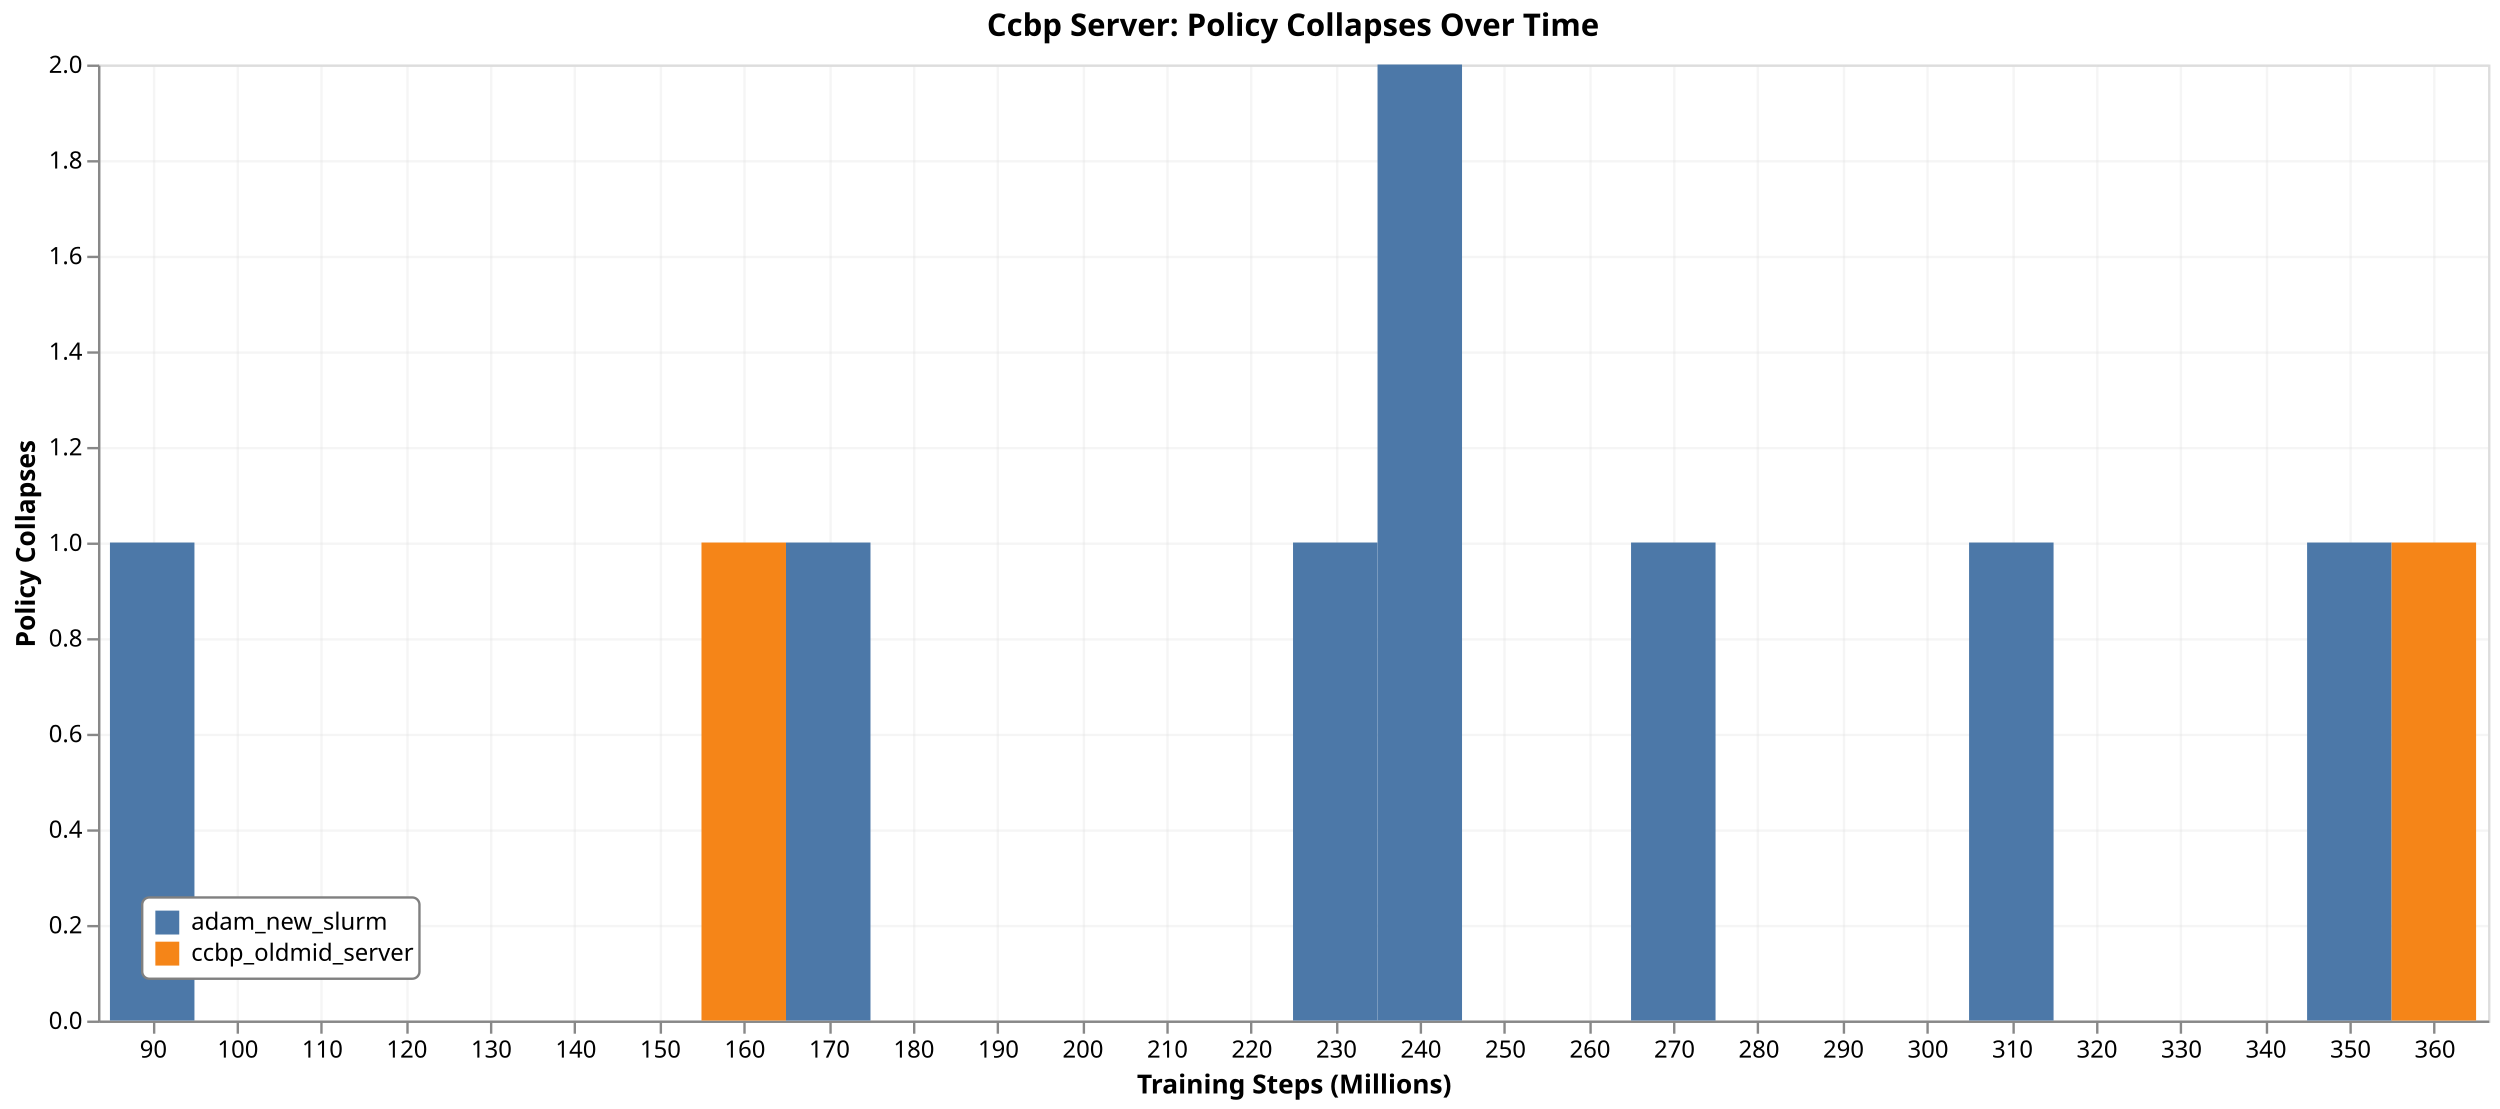
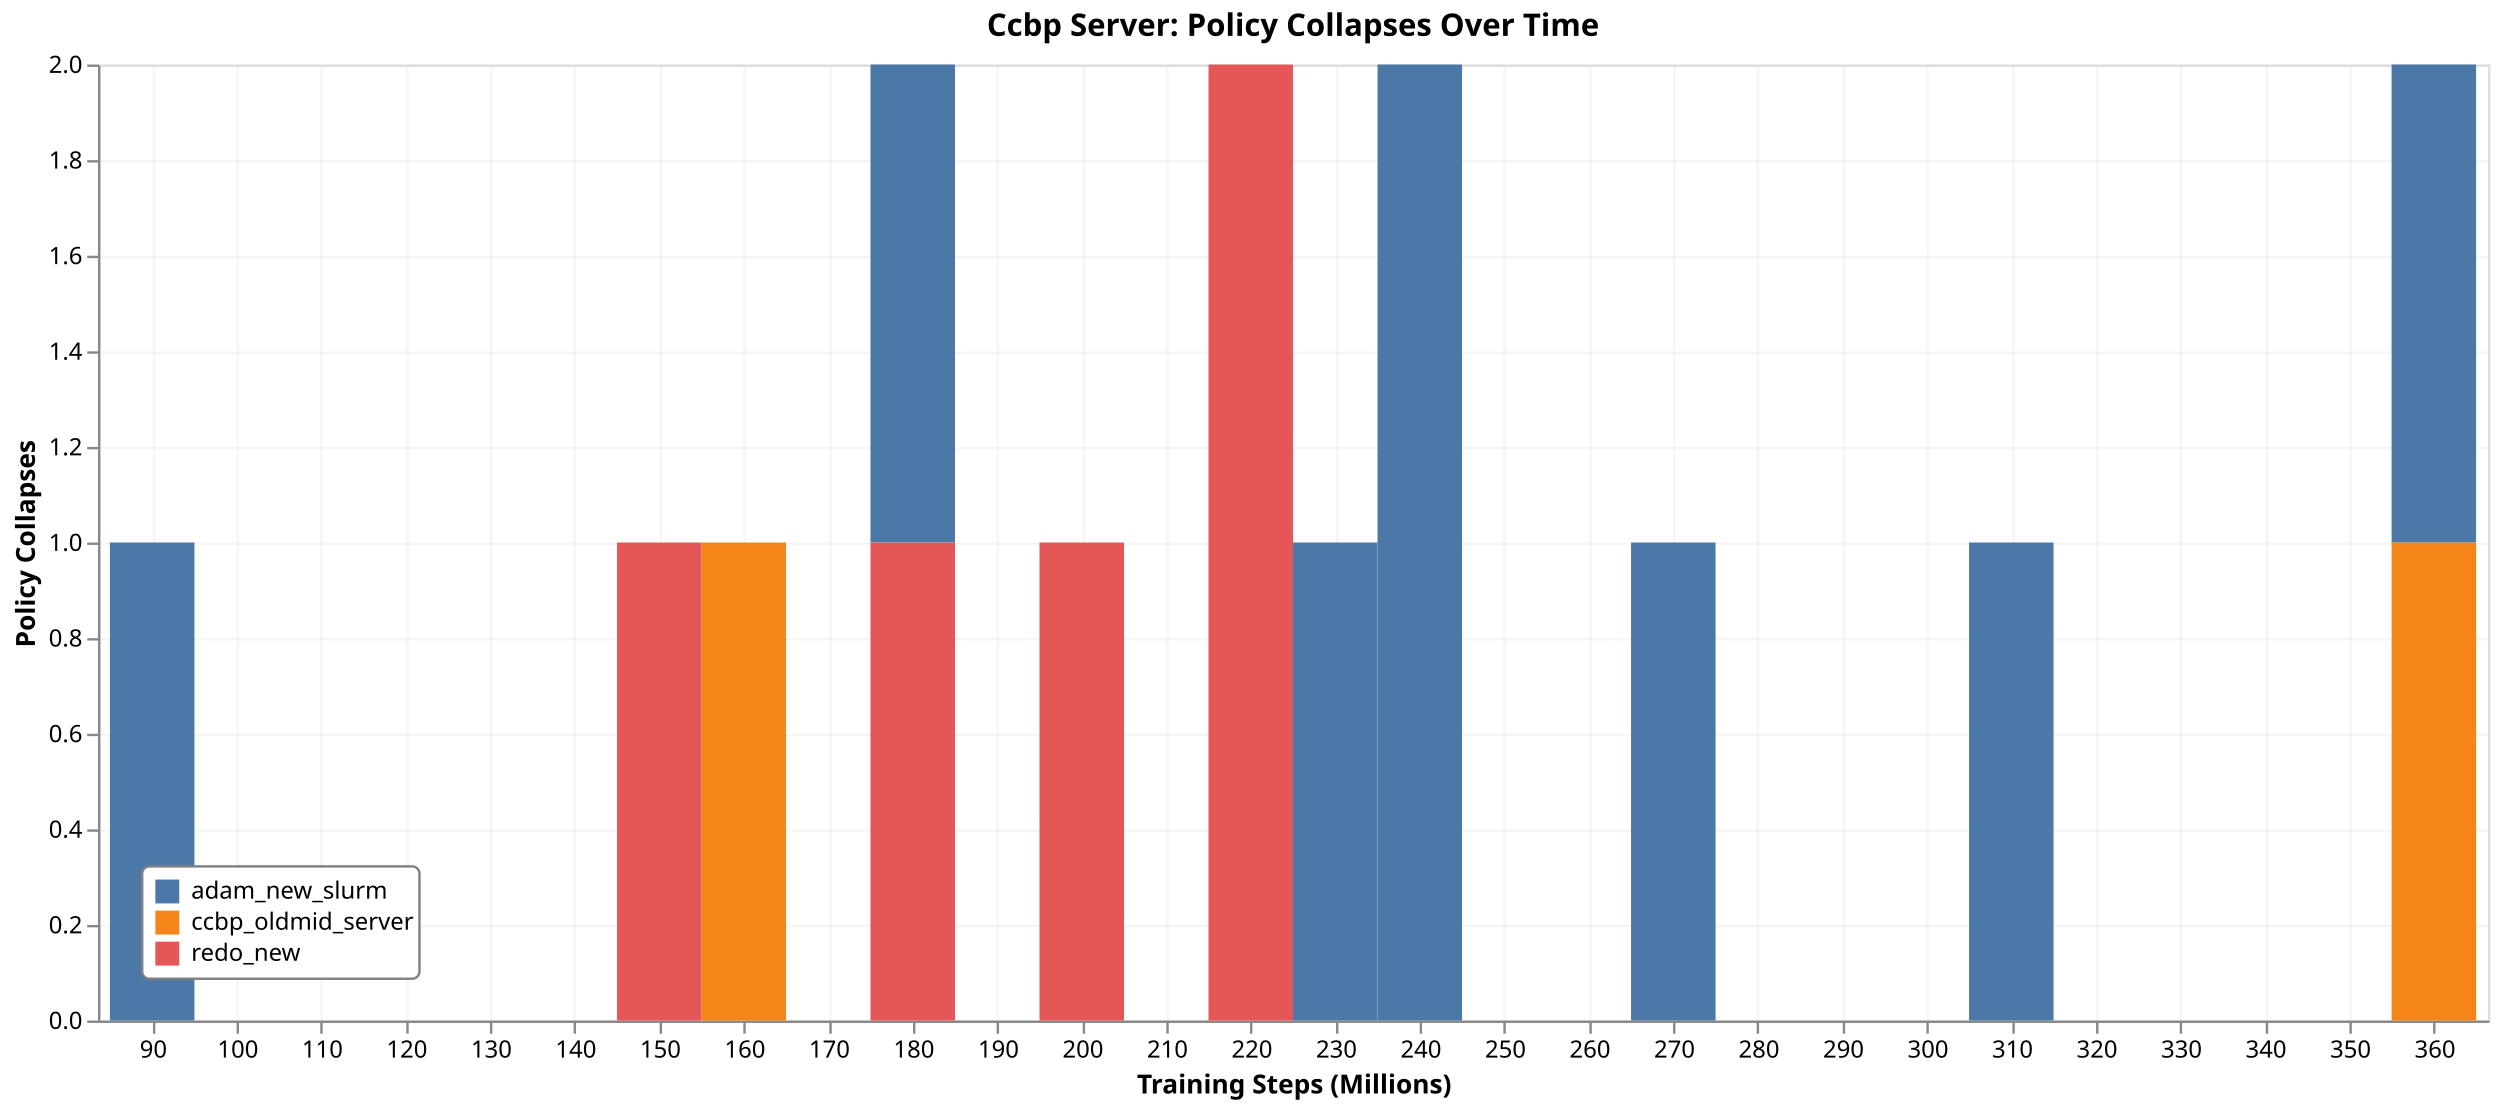
<svg xmlns="http://www.w3.org/2000/svg" version="1.1" class="marks" width="1046" height="464" viewBox="0 0 1046 464">
  <rect width="1046" height="464" fill="white" />
  <g fill="none" stroke-miterlimit="10" transform="translate(41,27)">
    <g class="mark-group role-frame root" role="graphics-object" aria-roledescription="group mark container">
      <g transform="translate(0,0)">
        <path class="background" aria-hidden="true" d="M0.5,0.5h1000v400h-1000Z" stroke="#ddd" />
        <g>
          <g class="mark-group role-axis" aria-hidden="true">
            <g transform="translate(0.5,400.5)">
              <path class="background" aria-hidden="true" d="M0,0h0v0h0Z" pointer-events="none" />
              <g>
                <g class="mark-rule role-axis-grid" pointer-events="none">
                  <line transform="translate(23,-400)" x2="0" y2="400" stroke="#ddd" stroke-opacity="0.3" stroke-width="1" opacity="1" />
                  <line transform="translate(58,-400)" x2="0" y2="400" stroke="#ddd" stroke-opacity="0.3" stroke-width="1" opacity="1" />
                  <line transform="translate(93,-400)" x2="0" y2="400" stroke="#ddd" stroke-opacity="0.3" stroke-width="1" opacity="1" />
                  <line transform="translate(129,-400)" x2="0" y2="400" stroke="#ddd" stroke-opacity="0.3" stroke-width="1" opacity="1" />
                  <line transform="translate(164,-400)" x2="0" y2="400" stroke="#ddd" stroke-opacity="0.3" stroke-width="1" opacity="1" />
                  <line transform="translate(199,-400)" x2="0" y2="400" stroke="#ddd" stroke-opacity="0.3" stroke-width="1" opacity="1" />
                  <line transform="translate(235,-400)" x2="0" y2="400" stroke="#ddd" stroke-opacity="0.3" stroke-width="1" opacity="1" />
                  <line transform="translate(270,-400)" x2="0" y2="400" stroke="#ddd" stroke-opacity="0.3" stroke-width="1" opacity="1" />
                  <line transform="translate(306,-400)" x2="0" y2="400" stroke="#ddd" stroke-opacity="0.3" stroke-width="1" opacity="1" />
                  <line transform="translate(341,-400)" x2="0" y2="400" stroke="#ddd" stroke-opacity="0.3" stroke-width="1" opacity="1" />
                  <line transform="translate(376,-400)" x2="0" y2="400" stroke="#ddd" stroke-opacity="0.3" stroke-width="1" opacity="1" />
                  <line transform="translate(412,-400)" x2="0" y2="400" stroke="#ddd" stroke-opacity="0.3" stroke-width="1" opacity="1" />
                  <line transform="translate(447,-400)" x2="0" y2="400" stroke="#ddd" stroke-opacity="0.3" stroke-width="1" opacity="1" />
                  <line transform="translate(482,-400)" x2="0" y2="400" stroke="#ddd" stroke-opacity="0.3" stroke-width="1" opacity="1" />
                  <line transform="translate(518,-400)" x2="0" y2="400" stroke="#ddd" stroke-opacity="0.3" stroke-width="1" opacity="1" />
                  <line transform="translate(553,-400)" x2="0" y2="400" stroke="#ddd" stroke-opacity="0.3" stroke-width="1" opacity="1" />
                  <line transform="translate(588,-400)" x2="0" y2="400" stroke="#ddd" stroke-opacity="0.3" stroke-width="1" opacity="1" />
                  <line transform="translate(624,-400)" x2="0" y2="400" stroke="#ddd" stroke-opacity="0.3" stroke-width="1" opacity="1" />
                  <line transform="translate(659,-400)" x2="0" y2="400" stroke="#ddd" stroke-opacity="0.3" stroke-width="1" opacity="1" />
                  <line transform="translate(694,-400)" x2="0" y2="400" stroke="#ddd" stroke-opacity="0.3" stroke-width="1" opacity="1" />
                  <line transform="translate(730,-400)" x2="0" y2="400" stroke="#ddd" stroke-opacity="0.3" stroke-width="1" opacity="1" />
                  <line transform="translate(765,-400)" x2="0" y2="400" stroke="#ddd" stroke-opacity="0.3" stroke-width="1" opacity="1" />
                  <line transform="translate(801,-400)" x2="0" y2="400" stroke="#ddd" stroke-opacity="0.3" stroke-width="1" opacity="1" />
                  <line transform="translate(836,-400)" x2="0" y2="400" stroke="#ddd" stroke-opacity="0.3" stroke-width="1" opacity="1" />
                  <line transform="translate(871,-400)" x2="0" y2="400" stroke="#ddd" stroke-opacity="0.3" stroke-width="1" opacity="1" />
                  <line transform="translate(907,-400)" x2="0" y2="400" stroke="#ddd" stroke-opacity="0.3" stroke-width="1" opacity="1" />
                  <line transform="translate(942,-400)" x2="0" y2="400" stroke="#ddd" stroke-opacity="0.3" stroke-width="1" opacity="1" />
                  <line transform="translate(977,-400)" x2="0" y2="400" stroke="#ddd" stroke-opacity="0.3" stroke-width="1" opacity="1" />
                </g>
              </g>
              <path class="foreground" aria-hidden="true" d="" pointer-events="none" display="none" />
            </g>
          </g>
          <g class="mark-group role-axis" aria-hidden="true">
            <g transform="translate(0.5,0.5)">
              <path class="background" aria-hidden="true" d="M0,0h0v0h0Z" pointer-events="none" />
              <g>
                <g class="mark-rule role-axis-grid" pointer-events="none">
                  <line transform="translate(0,400)" x2="1000" y2="0" stroke="#ddd" stroke-opacity="0.3" stroke-width="1" opacity="1" />
                  <line transform="translate(0,360)" x2="1000" y2="0" stroke="#ddd" stroke-opacity="0.3" stroke-width="1" opacity="1" />
                  <line transform="translate(0,320)" x2="1000" y2="0" stroke="#ddd" stroke-opacity="0.3" stroke-width="1" opacity="1" />
                  <line transform="translate(0,280)" x2="1000" y2="0" stroke="#ddd" stroke-opacity="0.3" stroke-width="1" opacity="1" />
                  <line transform="translate(0,240)" x2="1000" y2="0" stroke="#ddd" stroke-opacity="0.3" stroke-width="1" opacity="1" />
                  <line transform="translate(0,200)" x2="1000" y2="0" stroke="#ddd" stroke-opacity="0.3" stroke-width="1" opacity="1" />
                  <line transform="translate(0,160)" x2="1000" y2="0" stroke="#ddd" stroke-opacity="0.3" stroke-width="1" opacity="1" />
                  <line transform="translate(0,120)" x2="1000" y2="0" stroke="#ddd" stroke-opacity="0.3" stroke-width="1" opacity="1" />
                  <line transform="translate(0,80)" x2="1000" y2="0" stroke="#ddd" stroke-opacity="0.3" stroke-width="1" opacity="1" />
                  <line transform="translate(0,40)" x2="1000" y2="0" stroke="#ddd" stroke-opacity="0.3" stroke-width="1" opacity="1" />
                  <line transform="translate(0,0)" x2="1000" y2="0" stroke="#ddd" stroke-opacity="0.3" stroke-width="1" opacity="1" />
                </g>
              </g>
              <path class="foreground" aria-hidden="true" d="" pointer-events="none" display="none" />
            </g>
          </g>
          <g class="mark-group role-axis" role="graphics-symbol" aria-roledescription="axis" aria-label="X-axis titled 'Training Steps (Millions)' for a linear scale with values from 84 to 366">
            <g transform="translate(0.5,400.5)">
              <path class="background" aria-hidden="true" d="M0,0h0v0h0Z" pointer-events="none" />
              <g>
                <g class="mark-rule role-axis-tick" pointer-events="none">
                  <line transform="translate(23,0)" x2="0" y2="5" stroke="#888" stroke-width="1" opacity="1" />
                  <line transform="translate(58,0)" x2="0" y2="5" stroke="#888" stroke-width="1" opacity="1" />
                  <line transform="translate(93,0)" x2="0" y2="5" stroke="#888" stroke-width="1" opacity="1" />
                  <line transform="translate(129,0)" x2="0" y2="5" stroke="#888" stroke-width="1" opacity="1" />
                  <line transform="translate(164,0)" x2="0" y2="5" stroke="#888" stroke-width="1" opacity="1" />
                  <line transform="translate(199,0)" x2="0" y2="5" stroke="#888" stroke-width="1" opacity="1" />
                  <line transform="translate(235,0)" x2="0" y2="5" stroke="#888" stroke-width="1" opacity="1" />
                  <line transform="translate(270,0)" x2="0" y2="5" stroke="#888" stroke-width="1" opacity="1" />
                  <line transform="translate(306,0)" x2="0" y2="5" stroke="#888" stroke-width="1" opacity="1" />
                  <line transform="translate(341,0)" x2="0" y2="5" stroke="#888" stroke-width="1" opacity="1" />
                  <line transform="translate(376,0)" x2="0" y2="5" stroke="#888" stroke-width="1" opacity="1" />
                  <line transform="translate(412,0)" x2="0" y2="5" stroke="#888" stroke-width="1" opacity="1" />
                  <line transform="translate(447,0)" x2="0" y2="5" stroke="#888" stroke-width="1" opacity="1" />
                  <line transform="translate(482,0)" x2="0" y2="5" stroke="#888" stroke-width="1" opacity="1" />
                  <line transform="translate(518,0)" x2="0" y2="5" stroke="#888" stroke-width="1" opacity="1" />
                  <line transform="translate(553,0)" x2="0" y2="5" stroke="#888" stroke-width="1" opacity="1" />
                  <line transform="translate(588,0)" x2="0" y2="5" stroke="#888" stroke-width="1" opacity="1" />
                  <line transform="translate(624,0)" x2="0" y2="5" stroke="#888" stroke-width="1" opacity="1" />
                  <line transform="translate(659,0)" x2="0" y2="5" stroke="#888" stroke-width="1" opacity="1" />
                  <line transform="translate(694,0)" x2="0" y2="5" stroke="#888" stroke-width="1" opacity="1" />
                  <line transform="translate(730,0)" x2="0" y2="5" stroke="#888" stroke-width="1" opacity="1" />
                  <line transform="translate(765,0)" x2="0" y2="5" stroke="#888" stroke-width="1" opacity="1" />
                  <line transform="translate(801,0)" x2="0" y2="5" stroke="#888" stroke-width="1" opacity="1" />
                  <line transform="translate(836,0)" x2="0" y2="5" stroke="#888" stroke-width="1" opacity="1" />
                  <line transform="translate(871,0)" x2="0" y2="5" stroke="#888" stroke-width="1" opacity="1" />
                  <line transform="translate(907,0)" x2="0" y2="5" stroke="#888" stroke-width="1" opacity="1" />
                  <line transform="translate(942,0)" x2="0" y2="5" stroke="#888" stroke-width="1" opacity="1" />
                  <line transform="translate(977,0)" x2="0" y2="5" stroke="#888" stroke-width="1" opacity="1" />
                </g>
                <g class="mark-text role-axis-label" pointer-events="none">
                  <text text-anchor="middle" transform="translate(22.67857,15)" font-family="sans-serif" font-size="10px" fill="#000" opacity="1">90</text>
                  <text text-anchor="middle" transform="translate(58.03571,15)" font-family="sans-serif" font-size="10px" fill="#000" opacity="1">100</text>
                  <text text-anchor="middle" transform="translate(93.39286,15)" font-family="sans-serif" font-size="10px" fill="#000" opacity="1">110</text>
                  <text text-anchor="middle" transform="translate(128.75,15)" font-family="sans-serif" font-size="10px" fill="#000" opacity="1">120</text>
                  <text text-anchor="middle" transform="translate(164.1071,15)" font-family="sans-serif" font-size="10px" fill="#000" opacity="1">130</text>
                  <text text-anchor="middle" transform="translate(199.4643,15)" font-family="sans-serif" font-size="10px" fill="#000" opacity="1">140</text>
                  <text text-anchor="middle" transform="translate(234.8214,15)" font-family="sans-serif" font-size="10px" fill="#000" opacity="1">150</text>
                  <text text-anchor="middle" transform="translate(270.1786,15)" font-family="sans-serif" font-size="10px" fill="#000" opacity="1">160</text>
                  <text text-anchor="middle" transform="translate(305.5357,15)" font-family="sans-serif" font-size="10px" fill="#000" opacity="1">170</text>
                  <text text-anchor="middle" transform="translate(340.8929,15)" font-family="sans-serif" font-size="10px" fill="#000" opacity="1">180</text>
                  <text text-anchor="middle" transform="translate(376.25,15)" font-family="sans-serif" font-size="10px" fill="#000" opacity="1">190</text>
                  <text text-anchor="middle" transform="translate(411.6071,15)" font-family="sans-serif" font-size="10px" fill="#000" opacity="1">200</text>
                  <text text-anchor="middle" transform="translate(446.9643,15)" font-family="sans-serif" font-size="10px" fill="#000" opacity="1">210</text>
                  <text text-anchor="middle" transform="translate(482.3214,15)" font-family="sans-serif" font-size="10px" fill="#000" opacity="1">220</text>
                  <text text-anchor="middle" transform="translate(517.6786,15)" font-family="sans-serif" font-size="10px" fill="#000" opacity="1">230</text>
                  <text text-anchor="middle" transform="translate(553.0357,15)" font-family="sans-serif" font-size="10px" fill="#000" opacity="1">240</text>
                  <text text-anchor="middle" transform="translate(588.3929,15)" font-family="sans-serif" font-size="10px" fill="#000" opacity="1">250</text>
                  <text text-anchor="middle" transform="translate(623.75,15)" font-family="sans-serif" font-size="10px" fill="#000" opacity="1">260</text>
                  <text text-anchor="middle" transform="translate(659.1071,15)" font-family="sans-serif" font-size="10px" fill="#000" opacity="1">270</text>
                  <text text-anchor="middle" transform="translate(694.4643,15)" font-family="sans-serif" font-size="10px" fill="#000" opacity="1">280</text>
                  <text text-anchor="middle" transform="translate(729.8214,15)" font-family="sans-serif" font-size="10px" fill="#000" opacity="1">290</text>
                  <text text-anchor="middle" transform="translate(765.1786,15)" font-family="sans-serif" font-size="10px" fill="#000" opacity="1">300</text>
                  <text text-anchor="middle" transform="translate(800.5357,15)" font-family="sans-serif" font-size="10px" fill="#000" opacity="1">310</text>
                  <text text-anchor="middle" transform="translate(835.8929,15)" font-family="sans-serif" font-size="10px" fill="#000" opacity="1">320</text>
                  <text text-anchor="middle" transform="translate(871.25,15)" font-family="sans-serif" font-size="10px" fill="#000" opacity="1">330</text>
                  <text text-anchor="middle" transform="translate(906.6071,15)" font-family="sans-serif" font-size="10px" fill="#000" opacity="1">340</text>
                  <text text-anchor="middle" transform="translate(941.9643,15)" font-family="sans-serif" font-size="10px" fill="#000" opacity="1">350</text>
                  <text text-anchor="middle" transform="translate(977.3214,15)" font-family="sans-serif" font-size="10px" fill="#000" opacity="1">360</text>
                </g>
                <g class="mark-rule role-axis-domain" pointer-events="none">
                  <line transform="translate(0,0)" x2="1000" y2="0" stroke="#888" stroke-width="1" opacity="1" />
                </g>
                <g class="mark-text role-axis-title" pointer-events="none">
                  <text text-anchor="middle" transform="translate(500,30)" font-family="sans-serif" font-size="11px" font-weight="bold" fill="#000" opacity="1">Training Steps (Millions)</text>
                </g>
              </g>
              <path class="foreground" aria-hidden="true" d="" pointer-events="none" display="none" />
            </g>
          </g>
          <g class="mark-group role-axis" role="graphics-symbol" aria-roledescription="axis" aria-label="Y-axis titled 'Policy Collapses' for a linear scale with values from 0.0 to 2.0">
            <g transform="translate(0.5,0.5)">
              <path class="background" aria-hidden="true" d="M0,0h0v0h0Z" pointer-events="none" />
              <g>
                <g class="mark-rule role-axis-tick" pointer-events="none">
                  <line transform="translate(0,400)" x2="-5" y2="0" stroke="#888" stroke-width="1" opacity="1" />
                  <line transform="translate(0,360)" x2="-5" y2="0" stroke="#888" stroke-width="1" opacity="1" />
                  <line transform="translate(0,320)" x2="-5" y2="0" stroke="#888" stroke-width="1" opacity="1" />
                  <line transform="translate(0,280)" x2="-5" y2="0" stroke="#888" stroke-width="1" opacity="1" />
                  <line transform="translate(0,240)" x2="-5" y2="0" stroke="#888" stroke-width="1" opacity="1" />
                  <line transform="translate(0,200)" x2="-5" y2="0" stroke="#888" stroke-width="1" opacity="1" />
                  <line transform="translate(0,160)" x2="-5" y2="0" stroke="#888" stroke-width="1" opacity="1" />
                  <line transform="translate(0,120)" x2="-5" y2="0" stroke="#888" stroke-width="1" opacity="1" />
                  <line transform="translate(0,80)" x2="-5" y2="0" stroke="#888" stroke-width="1" opacity="1" />
                  <line transform="translate(0,40)" x2="-5" y2="0" stroke="#888" stroke-width="1" opacity="1" />
                  <line transform="translate(0,0)" x2="-5" y2="0" stroke="#888" stroke-width="1" opacity="1" />
                </g>
                <g class="mark-text role-axis-label" pointer-events="none">
                  <text text-anchor="end" transform="translate(-7,403)" font-family="sans-serif" font-size="10px" fill="#000" opacity="1">0.0</text>
                  <text text-anchor="end" transform="translate(-7,363)" font-family="sans-serif" font-size="10px" fill="#000" opacity="1">0.2</text>
                  <text text-anchor="end" transform="translate(-7,323)" font-family="sans-serif" font-size="10px" fill="#000" opacity="1">0.4</text>
                  <text text-anchor="end" transform="translate(-7,283)" font-family="sans-serif" font-size="10px" fill="#000" opacity="1">0.6</text>
                  <text text-anchor="end" transform="translate(-7,243)" font-family="sans-serif" font-size="10px" fill="#000" opacity="1">0.8</text>
                  <text text-anchor="end" transform="translate(-7,203)" font-family="sans-serif" font-size="10px" fill="#000" opacity="1">1.0</text>
                  <text text-anchor="end" transform="translate(-7,163)" font-family="sans-serif" font-size="10px" fill="#000" opacity="1">1.2</text>
                  <text text-anchor="end" transform="translate(-7,123)" font-family="sans-serif" font-size="10px" fill="#000" opacity="1">1.4</text>
                  <text text-anchor="end" transform="translate(-7,83)" font-family="sans-serif" font-size="10px" fill="#000" opacity="1">1.6</text>
                  <text text-anchor="end" transform="translate(-7,43)" font-family="sans-serif" font-size="10px" fill="#000" opacity="1">1.8</text>
                  <text text-anchor="end" transform="translate(-7,3)" font-family="sans-serif" font-size="10px" fill="#000" opacity="1">2.0</text>
                </g>
                <g class="mark-rule role-axis-domain" pointer-events="none">
                  <line transform="translate(0,400)" x2="0" y2="-400" stroke="#888" stroke-width="1" opacity="1" />
                </g>
                <g class="mark-text role-axis-title" pointer-events="none">
                  <text text-anchor="middle" transform="translate(-24.90137,200) rotate(-90) translate(0,-2)" font-family="sans-serif" font-size="11px" font-weight="bold" fill="#000" opacity="1">Policy Collapses</text>
                </g>
              </g>
              <path class="foreground" aria-hidden="true" d="" pointer-events="none" display="none" />
            </g>
          </g>
          <g class="mark-rect role-mark marks" clip-path="url(#clip1)" role="graphics-object" aria-roledescription="rect mark container">
            <path aria-label="Training Steps (Millions): 265; Policy Collapses: 1; bin_end: 275; Algorithm: adam_new_slurm; Bin start (M): 265.00; Bin end (M): 275.00; # Collapses: 1" role="graphics-symbol" aria-roledescription="bar" d="M641.429,200h35.357v200h-35.357Z" fill="#4c78a8" />
            <path aria-label="Training Steps (Millions): 85; Policy Collapses: 1; bin_end: 95; Algorithm: adam_new_slurm; Bin start (M): 85.00; Bin end (M): 95.00; # Collapses: 1" role="graphics-symbol" aria-roledescription="bar" d="M5,200h35.357v200h-35.357Z" fill="#4c78a8" />
            <path aria-label="Training Steps (Millions): 305; Policy Collapses: 1; bin_end: 315; Algorithm: adam_new_slurm; Bin start (M): 305.00; Bin end (M): 315.00; # Collapses: 1" role="graphics-symbol" aria-roledescription="bar" d="M782.857,200h35.357v200h-35.357Z" fill="#4c78a8" />
-             <path aria-label="Training Steps (Millions): 165; Policy Collapses: 1; bin_end: 175; Algorithm: adam_new_slurm; Bin start (M): 165.00; Bin end (M): 175.00; # Collapses: 1" role="graphics-symbol" aria-roledescription="bar" d="M287.857,200h35.357v200h-35.357Z" fill="#4c78a8" />
+             <path aria-label="Training Steps (Millions): 175; Policy Collapses: 1; bin_end: 185; Algorithm: adam_new_slurm; Bin start (M): 175.00; Bin end (M): 185.00; # Collapses: 1" role="graphics-symbol" aria-roledescription="bar" d="M323.214,0h35.357v200h-35.357Z" fill="#4c78a8" />
            <path aria-label="Training Steps (Millions): 235; Policy Collapses: 2; bin_end: 245; Algorithm: adam_new_slurm; Bin start (M): 235.00; Bin end (M): 245.00; # Collapses: 2" role="graphics-symbol" aria-roledescription="bar" d="M535.357,0h35.357v400h-35.357Z" fill="#4c78a8" />
-             <path aria-label="Training Steps (Millions): 345; Policy Collapses: 1; bin_end: 355; Algorithm: adam_new_slurm; Bin start (M): 345.00; Bin end (M): 355.00; # Collapses: 1" role="graphics-symbol" aria-roledescription="bar" d="M924.286,200h35.357v200h-35.357Z" fill="#4c78a8" />
+             <path aria-label="Training Steps (Millions): 355; Policy Collapses: 1; bin_end: 365; Algorithm: adam_new_slurm; Bin start (M): 355.00; Bin end (M): 365.00; # Collapses: 1" role="graphics-symbol" aria-roledescription="bar" d="M959.643,0h35.357v200h-35.357Z" fill="#4c78a8" />
            <path aria-label="Training Steps (Millions): 225; Policy Collapses: 1; bin_end: 235; Algorithm: adam_new_slurm; Bin start (M): 225.00; Bin end (M): 235.00; # Collapses: 1" role="graphics-symbol" aria-roledescription="bar" d="M500,200h35.357v200h-35.357Z" fill="#4c78a8" />
            <path aria-label="Training Steps (Millions): 355; Policy Collapses: 1; bin_end: 365; Algorithm: ccbp_oldmid_server; Bin start (M): 355.00; Bin end (M): 365.00; # Collapses: 1" role="graphics-symbol" aria-roledescription="bar" d="M959.643,200h35.357v200h-35.357Z" fill="#f58518" />
            <path aria-label="Training Steps (Millions): 155; Policy Collapses: 1; bin_end: 165; Algorithm: ccbp_oldmid_server; Bin start (M): 155.00; Bin end (M): 165.00; # Collapses: 1" role="graphics-symbol" aria-roledescription="bar" d="M252.5,200h35.357v200h-35.357Z" fill="#f58518" />
-           </g>
-           <g class="mark-group role-legend" role="graphics-symbol" aria-roledescription="legend" aria-label="Symbol legend for fill color with 2 values: adam_new_slurm, ccbp_oldmid_server">
-             <g transform="translate(18,348)">
-               <path class="background" aria-hidden="true" d="M3.5,0.5L113.5,0.5C115.156,0.5,116.5,1.844,116.5,3.5L116.5,31.5C116.5,33.156,115.156,34.5,113.5,34.5L3.5,34.5C1.844,34.5,0.5,33.156,0.5,31.5L0.5,3.5C0.5,1.844,1.844,0.5,3.5,0.5Z" pointer-events="none" fill="rgba(255,255,255,1)" stroke="gray" />
+             <path aria-label="Training Steps (Millions): 215; Policy Collapses: 2; bin_end: 225; Algorithm: redo_new; Bin start (M): 215.00; Bin end (M): 225.00; # Collapses: 2" role="graphics-symbol" aria-roledescription="bar" d="M464.643,0h35.357v400h-35.357Z" fill="#e45756" />
+             <path aria-label="Training Steps (Millions): 195; Policy Collapses: 1; bin_end: 205; Algorithm: redo_new; Bin start (M): 195.00; Bin end (M): 205.00; # Collapses: 1" role="graphics-symbol" aria-roledescription="bar" d="M393.929,200h35.357v200h-35.357Z" fill="#e45756" />
+             <path aria-label="Training Steps (Millions): 175; Policy Collapses: 1; bin_end: 185; Algorithm: redo_new; Bin start (M): 175.00; Bin end (M): 185.00; # Collapses: 1" role="graphics-symbol" aria-roledescription="bar" d="M323.214,200h35.357v200h-35.357Z" fill="#e45756" />
+             <path aria-label="Training Steps (Millions): 145; Policy Collapses: 1; bin_end: 155; Algorithm: redo_new; Bin start (M): 145.00; Bin end (M): 155.00; # Collapses: 1" role="graphics-symbol" aria-roledescription="bar" d="M217.143,200h35.357v200h-35.357Z" fill="#e45756" />
+           </g>
+           <g class="mark-group role-legend" role="graphics-symbol" aria-roledescription="legend" aria-label="Symbol legend for fill color with 3 values: adam_new_slurm, ccbp_oldmid_server, redo_new">
+             <g transform="translate(18,335)">
+               <path class="background" aria-hidden="true" d="M3.5,0.5L113.5,0.5C115.156,0.5,116.5,1.844,116.5,3.5L116.5,44.5C116.5,46.156,115.156,47.5,113.5,47.5L3.5,47.5C1.844,47.5,0.5,46.156,0.5,44.5L0.5,3.5C0.5,1.844,1.844,0.5,3.5,0.5Z" pointer-events="none" fill="rgba(255,255,255,1)" stroke="gray" />
              <g>
                <g class="mark-group role-legend-entry">
                  <g transform="translate(5,5)">
                    <path class="background" aria-hidden="true" d="M0,0h0v0h0Z" pointer-events="none" />
                    <g>
                      <g class="mark-group role-scope" role="graphics-object" aria-roledescription="group mark container">
                        <g transform="translate(0,0)">
                          <path class="background" aria-hidden="true" d="M0,0h105.487v11h-105.487Z" pointer-events="none" opacity="1" />
                          <g>
                            <g class="mark-symbol role-legend-symbol" pointer-events="none">
                              <path transform="translate(6,6)" d="M-5,-5h10v10h-10Z" fill="#4c78a8" stroke-width="1.5" opacity="1" />
                            </g>
                            <g class="mark-text role-legend-label" pointer-events="none">
                              <text text-anchor="start" transform="translate(16,9)" font-family="sans-serif" font-size="10px" fill="#000" opacity="1">adam_new_slurm</text>
                            </g>
                          </g>
                          <path class="foreground" aria-hidden="true" d="" pointer-events="none" display="none" />
                        </g>
                        <g transform="translate(0,13)">
                          <path class="background" aria-hidden="true" d="M0,0h105.487v11h-105.487Z" pointer-events="none" opacity="1" />
                          <g>
                            <g class="mark-symbol role-legend-symbol" pointer-events="none">
                              <path transform="translate(6,6)" d="M-5,-5h10v10h-10Z" fill="#f58518" stroke-width="1.5" opacity="1" />
                            </g>
                            <g class="mark-text role-legend-label" pointer-events="none">
                              <text text-anchor="start" transform="translate(16,9)" font-family="sans-serif" font-size="10px" fill="#000" opacity="1">ccbp_oldmid_server</text>
+                             </g>
+                           </g>
+                           <path class="foreground" aria-hidden="true" d="" pointer-events="none" display="none" />
+                         </g>
+                         <g transform="translate(0,26)">
+                           <path class="background" aria-hidden="true" d="M0,0h105.487v11h-105.487Z" pointer-events="none" opacity="1" />
+                           <g>
+                             <g class="mark-symbol role-legend-symbol" pointer-events="none">
+                               <path transform="translate(6,6)" d="M-5,-5h10v10h-10Z" fill="#e45756" stroke-width="1.5" opacity="1" />
+                             </g>
+                             <g class="mark-text role-legend-label" pointer-events="none">
+                               <text text-anchor="start" transform="translate(16,9)" font-family="sans-serif" font-size="10px" fill="#000" opacity="1">redo_new</text>
                            </g>
                          </g>
                          <path class="foreground" aria-hidden="true" d="" pointer-events="none" display="none" />
                        </g>
                      </g>
                    </g>
                    <path class="foreground" aria-hidden="true" d="" pointer-events="none" display="none" />
                  </g>
                </g>
              </g>
              <path class="foreground" aria-hidden="true" d="" pointer-events="none" display="none" />
            </g>
          </g>
          <g class="mark-group role-title">
            <g transform="translate(500,-22)">
              <path class="background" aria-hidden="true" d="M0,0h0v0h0Z" pointer-events="none" />
              <g>
                <g class="mark-text role-title-text" role="graphics-symbol" aria-roledescription="title" aria-label="Title text 'Ccbp Server: Policy Collapses Over Time'" pointer-events="none">
                  <text text-anchor="middle" transform="translate(0,10)" font-family="sans-serif" font-size="13px" font-weight="bold" fill="#000" opacity="1">Ccbp Server: Policy Collapses Over Time</text>
                </g>
              </g>
              <path class="foreground" aria-hidden="true" d="" pointer-events="none" display="none" />
            </g>
          </g>
        </g>
        <path class="foreground" aria-hidden="true" d="" display="none" />
      </g>
    </g>
  </g>
  <defs>
    <clipPath id="clip1">
      <rect x="0" y="0" width="1000" height="400" />
    </clipPath>
  </defs>
</svg>
